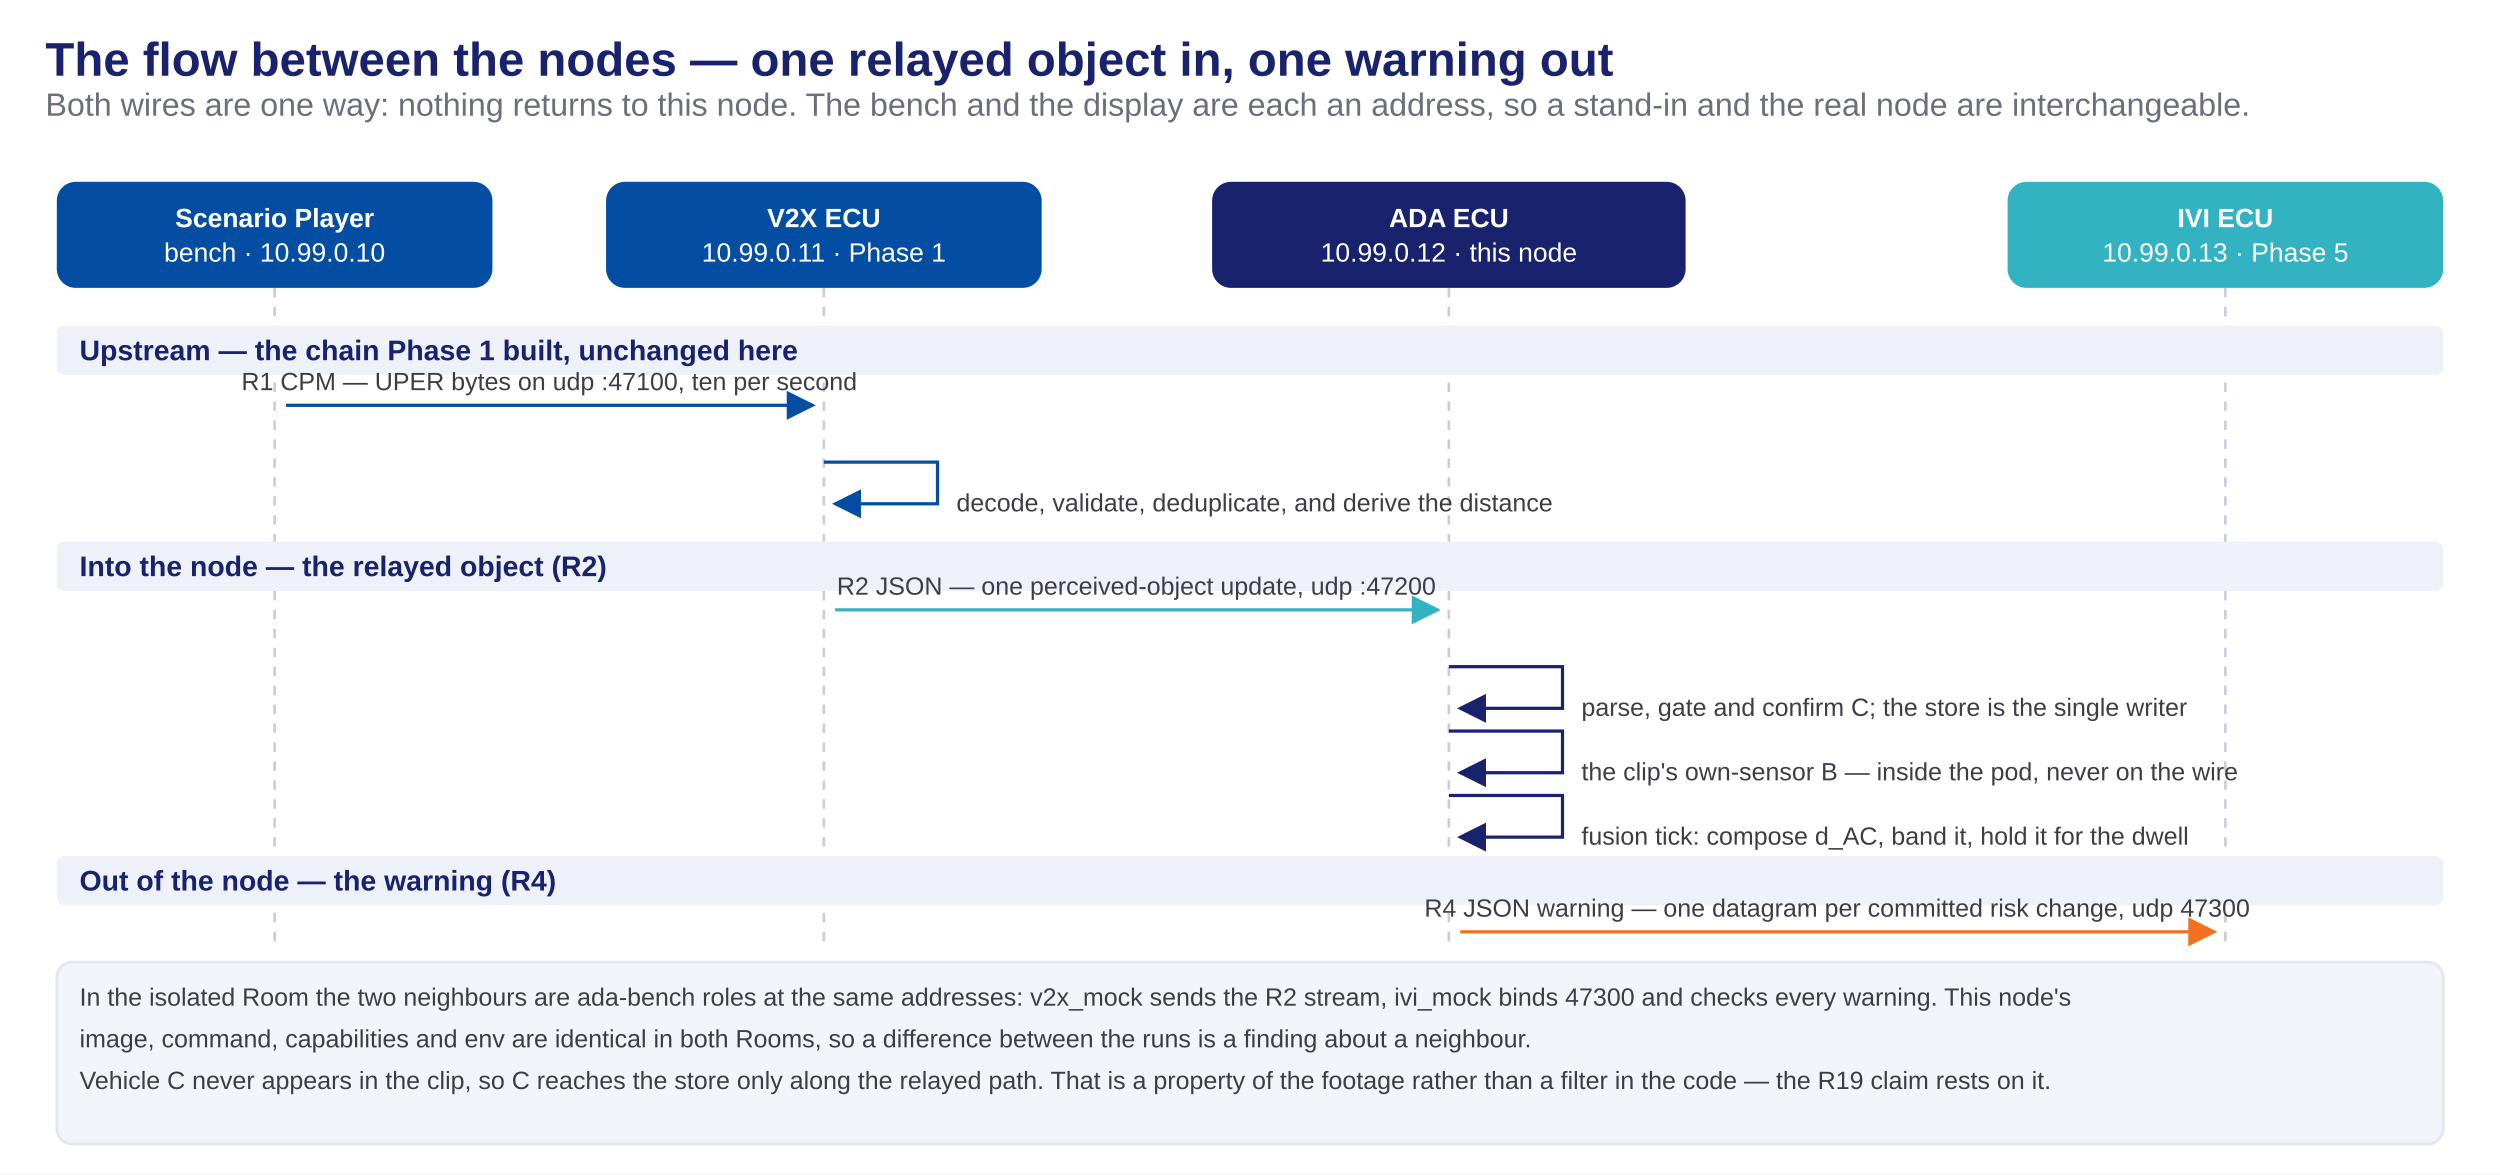
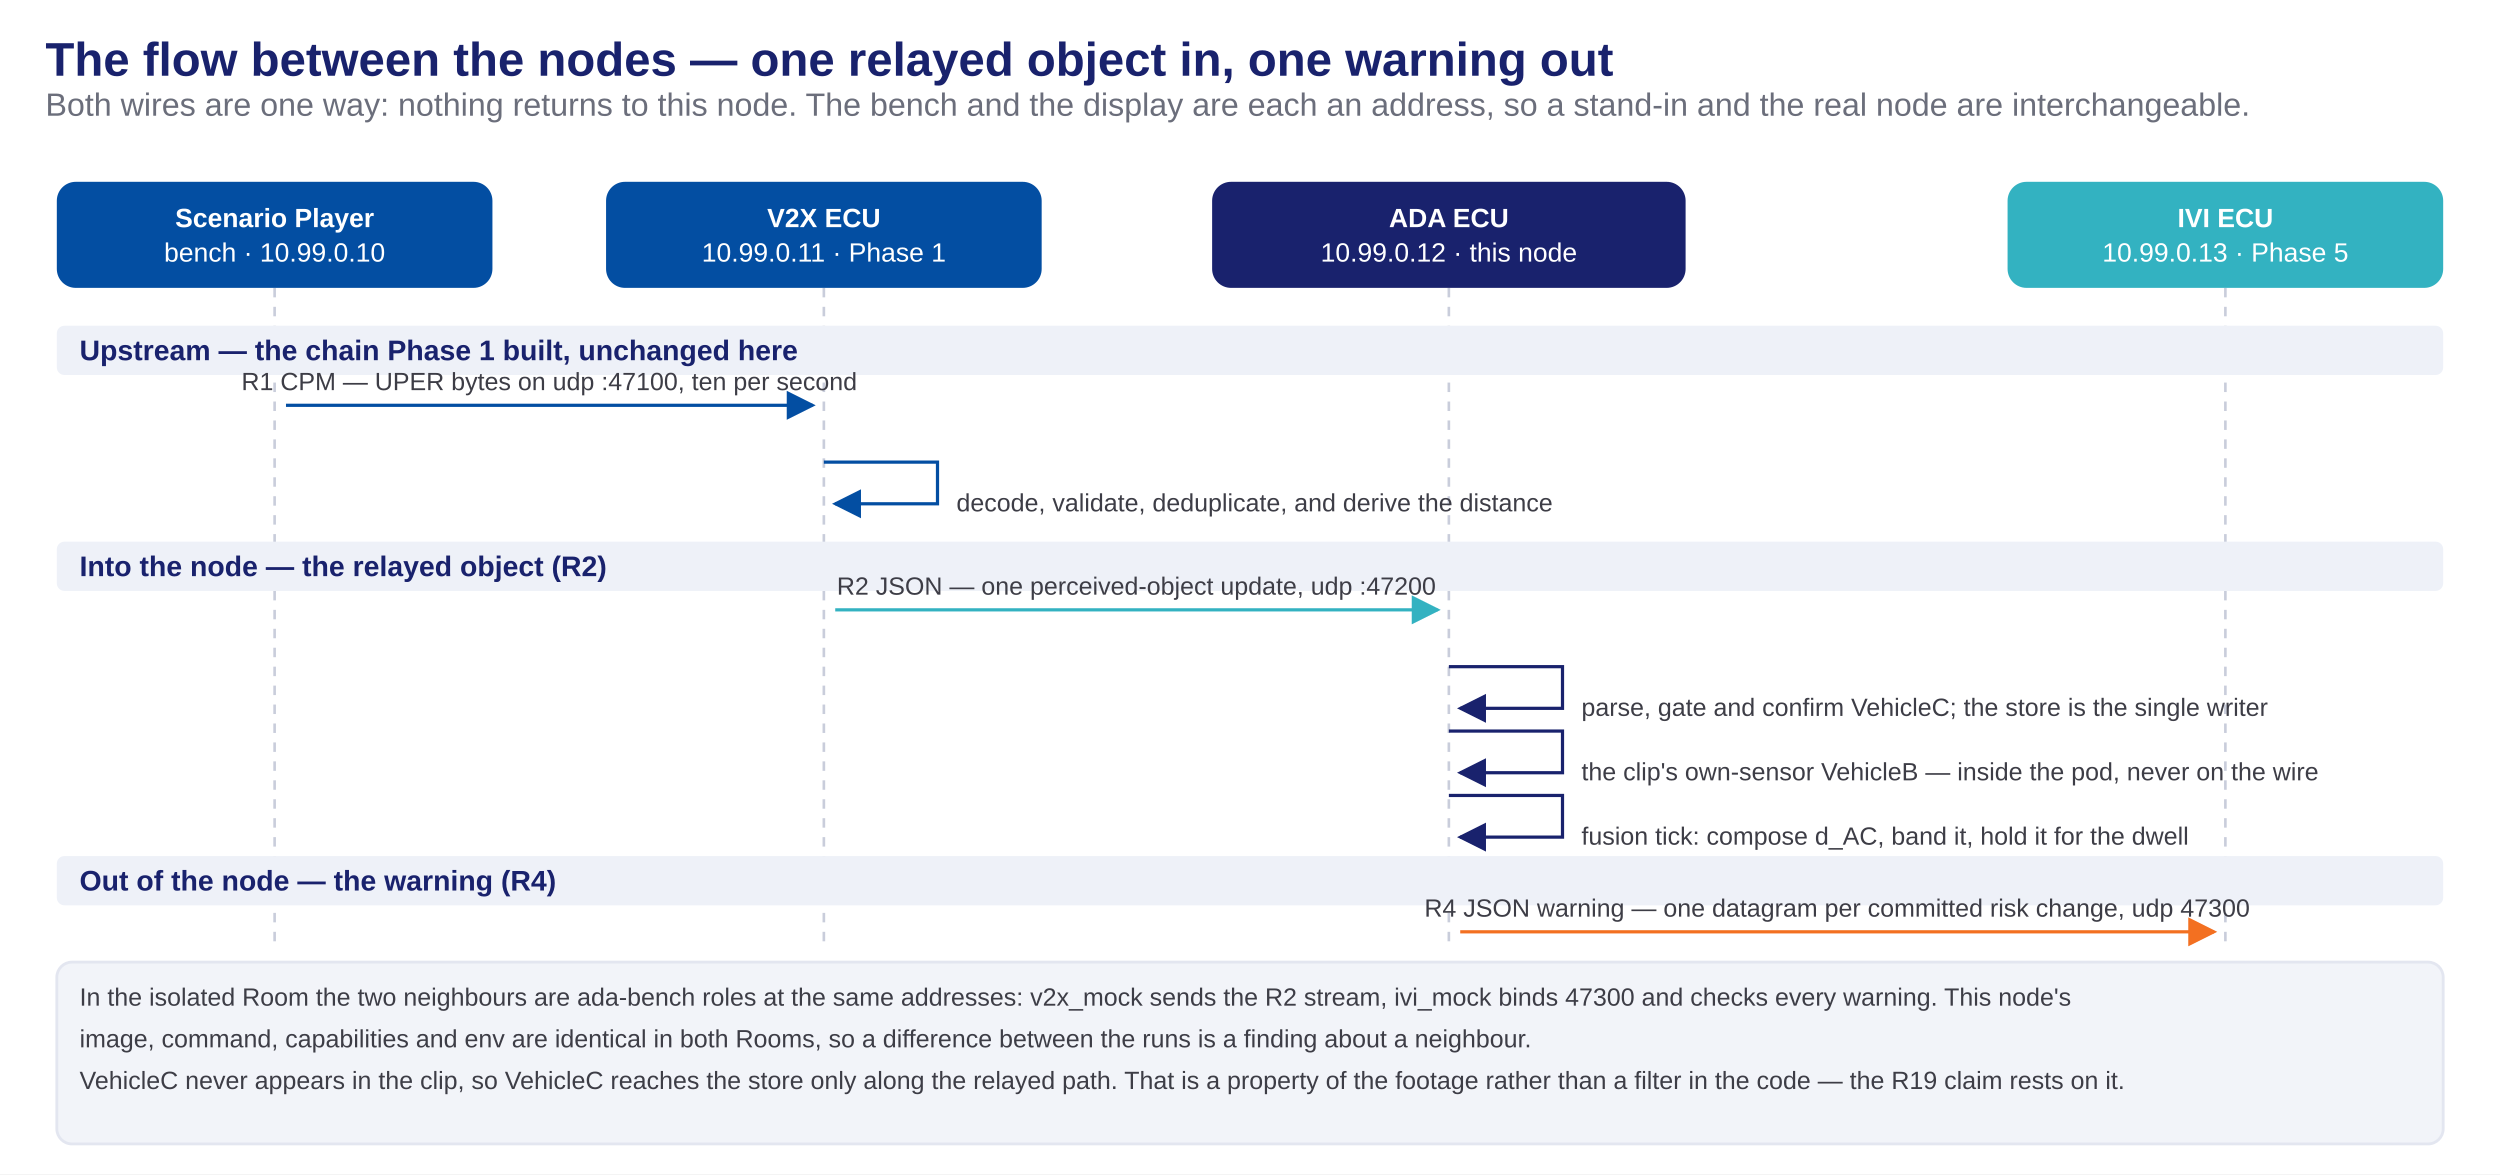
- <svg xmlns="http://www.w3.org/2000/svg" version="1.1" width="1320px" height="620px" viewBox="0 0 1320 620" font-family="Segoe UI, Arial, sans-serif" content="&lt;mxfile host=&quot;app.diagrams.net&quot;&gt;&#10;  &lt;diagram name=&quot;phase2-4-ada-callflow-nodes&quot; id=&quot;phase2-4-ada-callflow-nodes&quot;&gt;&#10;    &lt;mxGraphModel dx=&quot;1320&quot; dy=&quot;620&quot; grid=&quot;1&quot; gridSize=&quot;10&quot; guides=&quot;1&quot; tooltips=&quot;1&quot; connect=&quot;1&quot; arrows=&quot;1&quot; fold=&quot;1&quot; page=&quot;1&quot; pageScale=&quot;1&quot; pageWidth=&quot;1320&quot; pageHeight=&quot;620&quot; math=&quot;0&quot; shadow=&quot;0&quot;&gt;&#10;      &lt;root&gt;&#10;        &lt;mxCell id=&quot;0&quot; /&gt;&#10;        &lt;mxCell id=&quot;1&quot; parent=&quot;0&quot; /&gt;&#10;        &lt;mxCell id=&quot;t1&quot; value=&quot;The flow between the nodes — one relayed object in, one warning out&quot; style=&quot;text;html=1;align=left;verticalAlign=middle;fontSize=25.0;fontColor=#19226D;fontStyle=1;&quot; vertex=&quot;1&quot; parent=&quot;1&quot;&gt;&lt;mxGeometry x=&quot;24&quot; y=&quot;30&quot; width=&quot;1272&quot; height=&quot;20&quot; as=&quot;geometry&quot; /&gt;&lt;/mxCell&gt;&#10;        &lt;mxCell id=&quot;t2&quot; value=&quot;Both wires are one way: nothing returns to this node. The bench and the display are each an address, so a stand-in and the real node are interchangeable.&quot; style=&quot;text;html=1;align=left;verticalAlign=middle;fontSize=17.0;fontColor=#6b6e7b;&quot; vertex=&quot;1&quot; parent=&quot;1&quot;&gt;&lt;mxGeometry x=&quot;24&quot; y=&quot;52&quot; width=&quot;1272&quot; height=&quot;20&quot; as=&quot;geometry&quot; /&gt;&lt;/mxCell&gt;&#10;        &lt;mxCell id=&quot;ln0&quot; value=&quot;Scenario Player&amp;#10;bench · 10.99.0.10&quot; style=&quot;rounded=1;arcSize=10;html=1;fillColor=#034EA2;strokeColor=none;fontColor=#ffffff;fontSize=14.0;fontStyle=1;whiteSpace=wrap;verticalAlign=middle;align=center;&quot; vertex=&quot;1&quot; parent=&quot;1&quot;&gt;&lt;mxGeometry x=&quot;30&quot; y=&quot;96&quot; width=&quot;230&quot; height=&quot;56&quot; as=&quot;geometry&quot; /&gt;&lt;/mxCell&gt;&#10;        &lt;mxCell id=&quot;ll0&quot; value=&quot;&quot; style=&quot;line;strokeColor=#c9cddb;dashed=1;direction=north;html=1;&quot; vertex=&quot;1&quot; parent=&quot;1&quot;&gt;&lt;mxGeometry x=&quot;145&quot; y=&quot;152&quot; width=&quot;1&quot; height=&quot;348&quot; as=&quot;geometry&quot; /&gt;&lt;/mxCell&gt;&#10;        &lt;mxCell id=&quot;ln1&quot; value=&quot;V2X ECU&amp;#10;10.99.0.11 · Phase 1&quot; style=&quot;rounded=1;arcSize=10;html=1;fillColor=#034EA2;strokeColor=none;fontColor=#ffffff;fontSize=14.0;fontStyle=1;whiteSpace=wrap;verticalAlign=middle;align=center;&quot; vertex=&quot;1&quot; parent=&quot;1&quot;&gt;&lt;mxGeometry x=&quot;320&quot; y=&quot;96&quot; width=&quot;230&quot; height=&quot;56&quot; as=&quot;geometry&quot; /&gt;&lt;/mxCell&gt;&#10;        &lt;mxCell id=&quot;ll1&quot; value=&quot;&quot; style=&quot;line;strokeColor=#c9cddb;dashed=1;direction=north;html=1;&quot; vertex=&quot;1&quot; parent=&quot;1&quot;&gt;&lt;mxGeometry x=&quot;435&quot; y=&quot;152&quot; width=&quot;1&quot; height=&quot;348&quot; as=&quot;geometry&quot; /&gt;&lt;/mxCell&gt;&#10;        &lt;mxCell id=&quot;ln2&quot; value=&quot;ADA ECU&amp;#10;10.99.0.12 · this node&quot; style=&quot;rounded=1;arcSize=10;html=1;fillColor=#19226D;strokeColor=none;fontColor=#ffffff;fontSize=14.0;fontStyle=1;whiteSpace=wrap;verticalAlign=middle;align=center;&quot; vertex=&quot;1&quot; parent=&quot;1&quot;&gt;&lt;mxGeometry x=&quot;640&quot; y=&quot;96&quot; width=&quot;250&quot; height=&quot;56&quot; as=&quot;geometry&quot; /&gt;&lt;/mxCell&gt;&#10;        &lt;mxCell id=&quot;ll2&quot; value=&quot;&quot; style=&quot;line;strokeColor=#c9cddb;dashed=1;direction=north;html=1;&quot; vertex=&quot;1&quot; parent=&quot;1&quot;&gt;&lt;mxGeometry x=&quot;765&quot; y=&quot;152&quot; width=&quot;1&quot; height=&quot;348&quot; as=&quot;geometry&quot; /&gt;&lt;/mxCell&gt;&#10;        &lt;mxCell id=&quot;ln3&quot; value=&quot;IVI ECU&amp;#10;10.99.0.13 · Phase 5&quot; style=&quot;rounded=1;arcSize=10;html=1;fillColor=#33B2C1;strokeColor=none;fontColor=#ffffff;fontSize=14.0;fontStyle=1;whiteSpace=wrap;verticalAlign=middle;align=center;&quot; vertex=&quot;1&quot; parent=&quot;1&quot;&gt;&lt;mxGeometry x=&quot;1060&quot; y=&quot;96&quot; width=&quot;230&quot; height=&quot;56&quot; as=&quot;geometry&quot; /&gt;&lt;/mxCell&gt;&#10;        &lt;mxCell id=&quot;ll3&quot; value=&quot;&quot; style=&quot;line;strokeColor=#c9cddb;dashed=1;direction=north;html=1;&quot; vertex=&quot;1&quot; parent=&quot;1&quot;&gt;&lt;mxGeometry x=&quot;1175&quot; y=&quot;152&quot; width=&quot;1&quot; height=&quot;348&quot; as=&quot;geometry&quot; /&gt;&lt;/mxCell&gt;&#10;        &lt;mxCell id=&quot;bd0&quot; value=&quot;Upstream — the chain Phase 1 built, unchanged here&quot; style=&quot;rounded=1;arcSize=15;html=1;fillColor=#eef1f8;strokeColor=none;fontColor=#19226D;fontSize=15.0;fontStyle=1;align=left;spacingLeft=12;verticalAlign=middle;&quot; vertex=&quot;1&quot; parent=&quot;1&quot;&gt;&lt;mxGeometry x=&quot;30&quot; y=&quot;172&quot; width=&quot;1260&quot; height=&quot;26&quot; as=&quot;geometry&quot; /&gt;&lt;/mxCell&gt;&#10;        &lt;mxCell id=&quot;bd1&quot; value=&quot;Into the node — the relayed object (R2)&quot; style=&quot;rounded=1;arcSize=15;html=1;fillColor=#eef1f8;strokeColor=none;fontColor=#19226D;fontSize=15.0;fontStyle=1;align=left;spacingLeft=12;verticalAlign=middle;&quot; vertex=&quot;1&quot; parent=&quot;1&quot;&gt;&lt;mxGeometry x=&quot;30&quot; y=&quot;286&quot; width=&quot;1260&quot; height=&quot;26&quot; as=&quot;geometry&quot; /&gt;&lt;/mxCell&gt;&#10;        &lt;mxCell id=&quot;bd2&quot; value=&quot;Out of the node — the warning (R4)&quot; style=&quot;rounded=1;arcSize=15;html=1;fillColor=#eef1f8;strokeColor=none;fontColor=#19226D;fontSize=15.0;fontStyle=1;align=left;spacingLeft=12;verticalAlign=middle;&quot; vertex=&quot;1&quot; parent=&quot;1&quot;&gt;&lt;mxGeometry x=&quot;30&quot; y=&quot;452&quot; width=&quot;1260&quot; height=&quot;26&quot; as=&quot;geometry&quot; /&gt;&lt;/mxCell&gt;&#10;        &lt;mxCell id=&quot;m0&quot; value=&quot;R1 CPM — UPER bytes on udp :47100, ten per second&quot; style=&quot;edgeStyle=orthogonalEdgeStyle;rounded=0;html=1;endArrow=block;endFill=1;strokeColor=#034EA2;strokeWidth=1.7;fontSize=13.2;fontColor=#3d3d46;verticalAlign=bottom;&quot; edge=&quot;1&quot; parent=&quot;1&quot;&gt;&lt;mxGeometry relative=&quot;1&quot; as=&quot;geometry&quot;&gt;&lt;mxPoint x=&quot;151&quot; y=&quot;214&quot; as=&quot;sourcePoint&quot; /&gt;&lt;mxPoint x=&quot;429&quot; y=&quot;214&quot; as=&quot;targetPoint&quot; /&gt;&lt;/mxGeometry&gt;&lt;/mxCell&gt;&#10;        &lt;mxCell id=&quot;m1&quot; value=&quot;&quot; style=&quot;edgeStyle=orthogonalEdgeStyle;rounded=0;html=1;endArrow=block;endFill=1;strokeColor=#034EA2;strokeWidth=1.7;&quot; edge=&quot;1&quot; parent=&quot;1&quot;&gt;&lt;mxGeometry relative=&quot;1&quot; as=&quot;geometry&quot;&gt;&lt;mxPoint x=&quot;435&quot; y=&quot;244&quot; as=&quot;sourcePoint&quot; /&gt;&lt;mxPoint x=&quot;441&quot; y=&quot;266&quot; as=&quot;targetPoint&quot; /&gt;&lt;Array as=&quot;points&quot;&gt;&lt;mxPoint x=&quot;495&quot; y=&quot;244&quot; /&gt;&lt;mxPoint x=&quot;495&quot; y=&quot;266&quot; /&gt;&lt;/Array&gt;&lt;/mxGeometry&gt;&lt;/mxCell&gt;&#10;        &lt;mxCell id=&quot;m1l&quot; value=&quot;decode, validate, deduplicate, and derive the distance&quot; style=&quot;text;html=1;align=left;verticalAlign=middle;fontSize=13.2;fontColor=#3d3d46;&quot; vertex=&quot;1&quot; parent=&quot;1&quot;&gt;&lt;mxGeometry x=&quot;505&quot; y=&quot;258&quot; width=&quot;460&quot; height=&quot;16&quot; as=&quot;geometry&quot; /&gt;&lt;/mxCell&gt;&#10;        &lt;mxCell id=&quot;m2&quot; value=&quot;R2 JSON — one perceived-object update, udp :47200&quot; style=&quot;edgeStyle=orthogonalEdgeStyle;rounded=0;html=1;endArrow=block;endFill=1;strokeColor=#33B2C1;strokeWidth=1.7;fontSize=13.2;fontColor=#3d3d46;verticalAlign=bottom;&quot; edge=&quot;1&quot; parent=&quot;1&quot;&gt;&lt;mxGeometry relative=&quot;1&quot; as=&quot;geometry&quot;&gt;&lt;mxPoint x=&quot;441&quot; y=&quot;322&quot; as=&quot;sourcePoint&quot; /&gt;&lt;mxPoint x=&quot;759&quot; y=&quot;322&quot; as=&quot;targetPoint&quot; /&gt;&lt;/mxGeometry&gt;&lt;/mxCell&gt;&#10;        &lt;mxCell id=&quot;m3&quot; value=&quot;&quot; style=&quot;edgeStyle=orthogonalEdgeStyle;rounded=0;html=1;endArrow=block;endFill=1;strokeColor=#19226D;strokeWidth=1.7;&quot; edge=&quot;1&quot; parent=&quot;1&quot;&gt;&lt;mxGeometry relative=&quot;1&quot; as=&quot;geometry&quot;&gt;&lt;mxPoint x=&quot;765&quot; y=&quot;352&quot; as=&quot;sourcePoint&quot; /&gt;&lt;mxPoint x=&quot;771&quot; y=&quot;374&quot; as=&quot;targetPoint&quot; /&gt;&lt;Array as=&quot;points&quot;&gt;&lt;mxPoint x=&quot;825&quot; y=&quot;352&quot; /&gt;&lt;mxPoint x=&quot;825&quot; y=&quot;374&quot; /&gt;&lt;/Array&gt;&lt;/mxGeometry&gt;&lt;/mxCell&gt;&#10;        &lt;mxCell id=&quot;m3l&quot; value=&quot;parse, gate and confirm C; the store is the single writer&quot; style=&quot;text;html=1;align=left;verticalAlign=middle;fontSize=13.2;fontColor=#3d3d46;&quot; vertex=&quot;1&quot; parent=&quot;1&quot;&gt;&lt;mxGeometry x=&quot;835&quot; y=&quot;366&quot; width=&quot;460&quot; height=&quot;16&quot; as=&quot;geometry&quot; /&gt;&lt;/mxCell&gt;&#10;        &lt;mxCell id=&quot;m4&quot; value=&quot;&quot; style=&quot;edgeStyle=orthogonalEdgeStyle;rounded=0;html=1;endArrow=block;endFill=1;strokeColor=#19226D;strokeWidth=1.7;&quot; edge=&quot;1&quot; parent=&quot;1&quot;&gt;&lt;mxGeometry relative=&quot;1&quot; as=&quot;geometry&quot;&gt;&lt;mxPoint x=&quot;765&quot; y=&quot;386&quot; as=&quot;sourcePoint&quot; /&gt;&lt;mxPoint x=&quot;771&quot; y=&quot;408&quot; as=&quot;targetPoint&quot; /&gt;&lt;Array as=&quot;points&quot;&gt;&lt;mxPoint x=&quot;825&quot; y=&quot;386&quot; /&gt;&lt;mxPoint x=&quot;825&quot; y=&quot;408&quot; /&gt;&lt;/Array&gt;&lt;/mxGeometry&gt;&lt;/mxCell&gt;&#10;        &lt;mxCell id=&quot;m4l&quot; value=&quot;the clip&amp;#x27;s own-sensor B — inside the pod, never on the wire&quot; style=&quot;text;html=1;align=left;verticalAlign=middle;fontSize=13.2;fontColor=#3d3d46;&quot; vertex=&quot;1&quot; parent=&quot;1&quot;&gt;&lt;mxGeometry x=&quot;835&quot; y=&quot;400&quot; width=&quot;460&quot; height=&quot;16&quot; as=&quot;geometry&quot; /&gt;&lt;/mxCell&gt;&#10;        &lt;mxCell id=&quot;m5&quot; value=&quot;&quot; style=&quot;edgeStyle=orthogonalEdgeStyle;rounded=0;html=1;endArrow=block;endFill=1;strokeColor=#19226D;strokeWidth=1.7;&quot; edge=&quot;1&quot; parent=&quot;1&quot;&gt;&lt;mxGeometry relative=&quot;1&quot; as=&quot;geometry&quot;&gt;&lt;mxPoint x=&quot;765&quot; y=&quot;420&quot; as=&quot;sourcePoint&quot; /&gt;&lt;mxPoint x=&quot;771&quot; y=&quot;442&quot; as=&quot;targetPoint&quot; /&gt;&lt;Array as=&quot;points&quot;&gt;&lt;mxPoint x=&quot;825&quot; y=&quot;420&quot; /&gt;&lt;mxPoint x=&quot;825&quot; y=&quot;442&quot; /&gt;&lt;/Array&gt;&lt;/mxGeometry&gt;&lt;/mxCell&gt;&#10;        &lt;mxCell id=&quot;m5l&quot; value=&quot;fusion tick: compose d_AC, band it, hold it for the dwell&quot; style=&quot;text;html=1;align=left;verticalAlign=middle;fontSize=13.2;fontColor=#3d3d46;&quot; vertex=&quot;1&quot; parent=&quot;1&quot;&gt;&lt;mxGeometry x=&quot;835&quot; y=&quot;434&quot; width=&quot;460&quot; height=&quot;16&quot; as=&quot;geometry&quot; /&gt;&lt;/mxCell&gt;&#10;        &lt;mxCell id=&quot;m6&quot; value=&quot;R4 JSON warning — one datagram per committed risk change, udp 47300&quot; style=&quot;edgeStyle=orthogonalEdgeStyle;rounded=0;html=1;endArrow=block;endFill=1;strokeColor=#F37021;strokeWidth=1.7;fontSize=13.2;fontColor=#3d3d46;verticalAlign=bottom;&quot; edge=&quot;1&quot; parent=&quot;1&quot;&gt;&lt;mxGeometry relative=&quot;1&quot; as=&quot;geometry&quot;&gt;&lt;mxPoint x=&quot;771&quot; y=&quot;492&quot; as=&quot;sourcePoint&quot; /&gt;&lt;mxPoint x=&quot;1169&quot; y=&quot;492&quot; as=&quot;targetPoint&quot; /&gt;&lt;/mxGeometry&gt;&lt;/mxCell&gt;&#10;        &lt;mxCell id=&quot;note&quot; value=&quot;&quot; style=&quot;rounded=1;arcSize=8;html=1;fillColor=#f2f4f9;strokeColor=#e3e6f0;strokeWidth=1.5;&quot; vertex=&quot;1&quot; parent=&quot;1&quot;&gt;&lt;mxGeometry x=&quot;30&quot; y=&quot;508&quot; width=&quot;1260&quot; height=&quot;96&quot; as=&quot;geometry&quot; /&gt;&lt;/mxCell&gt;&#10;        &lt;mxCell id=&quot;nt0&quot; value=&quot;In the isolated Room the two neighbours are ada-bench roles at the same addresses: v2x_mock sends the R2 stream, ivi_mock binds 47300 and checks every warning. This node&amp;#x27;s&quot; style=&quot;text;html=1;align=left;verticalAlign=middle;fontSize=13.2;fontColor=#3d3d46;&quot; vertex=&quot;1&quot; parent=&quot;1&quot;&gt;&lt;mxGeometry x=&quot;42&quot; y=&quot;523&quot; width=&quot;1230&quot; height=&quot;16&quot; as=&quot;geometry&quot; /&gt;&lt;/mxCell&gt;&#10;        &lt;mxCell id=&quot;nt1&quot; value=&quot;image, command, capabilities and env are identical in both Rooms, so a difference between the runs is a finding about a neighbour.&quot; style=&quot;text;html=1;align=left;verticalAlign=middle;fontSize=13.2;fontColor=#3d3d46;&quot; vertex=&quot;1&quot; parent=&quot;1&quot;&gt;&lt;mxGeometry x=&quot;42&quot; y=&quot;545&quot; width=&quot;1230&quot; height=&quot;16&quot; as=&quot;geometry&quot; /&gt;&lt;/mxCell&gt;&#10;        &lt;mxCell id=&quot;nt2&quot; value=&quot;Vehicle C never appears in the clip, so C reaches the store only along the relayed path. That is a property of the footage rather than a filter in the code — the R19 claim rests on it.&quot; style=&quot;text;html=1;align=left;verticalAlign=middle;fontSize=13.2;fontColor=#3d3d46;&quot; vertex=&quot;1&quot; parent=&quot;1&quot;&gt;&lt;mxGeometry x=&quot;42&quot; y=&quot;567&quot; width=&quot;1230&quot; height=&quot;16&quot; as=&quot;geometry&quot; /&gt;&lt;/mxCell&gt;&#10;      &lt;/root&gt;&#10;    &lt;/mxGraphModel&gt;&#10;  &lt;/diagram&gt;&#10;&lt;/mxfile&gt;&#10;">
+ <svg xmlns="http://www.w3.org/2000/svg" version="1.1" width="1320px" height="620px" viewBox="0 0 1320 620" font-family="Segoe UI, Arial, sans-serif" content="&lt;mxfile host=&quot;app.diagrams.net&quot;&gt;&#10;  &lt;diagram name=&quot;phase2-4-ada-callflow-nodes&quot; id=&quot;phase2-4-ada-callflow-nodes&quot;&gt;&#10;    &lt;mxGraphModel dx=&quot;1320&quot; dy=&quot;620&quot; grid=&quot;1&quot; gridSize=&quot;10&quot; guides=&quot;1&quot; tooltips=&quot;1&quot; connect=&quot;1&quot; arrows=&quot;1&quot; fold=&quot;1&quot; page=&quot;1&quot; pageScale=&quot;1&quot; pageWidth=&quot;1320&quot; pageHeight=&quot;620&quot; math=&quot;0&quot; shadow=&quot;0&quot;&gt;&#10;      &lt;root&gt;&#10;        &lt;mxCell id=&quot;0&quot; /&gt;&#10;        &lt;mxCell id=&quot;1&quot; parent=&quot;0&quot; /&gt;&#10;        &lt;mxCell id=&quot;t1&quot; value=&quot;The flow between the nodes — one relayed object in, one warning out&quot; style=&quot;text;html=1;align=left;verticalAlign=middle;fontSize=25.0;fontColor=#19226D;fontStyle=1;&quot; vertex=&quot;1&quot; parent=&quot;1&quot;&gt;&lt;mxGeometry x=&quot;24&quot; y=&quot;30&quot; width=&quot;1272&quot; height=&quot;20&quot; as=&quot;geometry&quot; /&gt;&lt;/mxCell&gt;&#10;        &lt;mxCell id=&quot;t2&quot; value=&quot;Both wires are one way: nothing returns to this node. The bench and the display are each an address, so a stand-in and the real node are interchangeable.&quot; style=&quot;text;html=1;align=left;verticalAlign=middle;fontSize=17.0;fontColor=#6b6e7b;&quot; vertex=&quot;1&quot; parent=&quot;1&quot;&gt;&lt;mxGeometry x=&quot;24&quot; y=&quot;52&quot; width=&quot;1272&quot; height=&quot;20&quot; as=&quot;geometry&quot; /&gt;&lt;/mxCell&gt;&#10;        &lt;mxCell id=&quot;ln0&quot; value=&quot;Scenario Player&amp;#10;bench · 10.99.0.10&quot; style=&quot;rounded=1;arcSize=10;html=1;fillColor=#034EA2;strokeColor=none;fontColor=#ffffff;fontSize=14.0;fontStyle=1;whiteSpace=wrap;verticalAlign=middle;align=center;&quot; vertex=&quot;1&quot; parent=&quot;1&quot;&gt;&lt;mxGeometry x=&quot;30&quot; y=&quot;96&quot; width=&quot;230&quot; height=&quot;56&quot; as=&quot;geometry&quot; /&gt;&lt;/mxCell&gt;&#10;        &lt;mxCell id=&quot;ll0&quot; value=&quot;&quot; style=&quot;line;strokeColor=#c9cddb;dashed=1;direction=north;html=1;&quot; vertex=&quot;1&quot; parent=&quot;1&quot;&gt;&lt;mxGeometry x=&quot;145&quot; y=&quot;152&quot; width=&quot;1&quot; height=&quot;348&quot; as=&quot;geometry&quot; /&gt;&lt;/mxCell&gt;&#10;        &lt;mxCell id=&quot;ln1&quot; value=&quot;V2X ECU&amp;#10;10.99.0.11 · Phase 1&quot; style=&quot;rounded=1;arcSize=10;html=1;fillColor=#034EA2;strokeColor=none;fontColor=#ffffff;fontSize=14.0;fontStyle=1;whiteSpace=wrap;verticalAlign=middle;align=center;&quot; vertex=&quot;1&quot; parent=&quot;1&quot;&gt;&lt;mxGeometry x=&quot;320&quot; y=&quot;96&quot; width=&quot;230&quot; height=&quot;56&quot; as=&quot;geometry&quot; /&gt;&lt;/mxCell&gt;&#10;        &lt;mxCell id=&quot;ll1&quot; value=&quot;&quot; style=&quot;line;strokeColor=#c9cddb;dashed=1;direction=north;html=1;&quot; vertex=&quot;1&quot; parent=&quot;1&quot;&gt;&lt;mxGeometry x=&quot;435&quot; y=&quot;152&quot; width=&quot;1&quot; height=&quot;348&quot; as=&quot;geometry&quot; /&gt;&lt;/mxCell&gt;&#10;        &lt;mxCell id=&quot;ln2&quot; value=&quot;ADA ECU&amp;#10;10.99.0.12 · this node&quot; style=&quot;rounded=1;arcSize=10;html=1;fillColor=#19226D;strokeColor=none;fontColor=#ffffff;fontSize=14.0;fontStyle=1;whiteSpace=wrap;verticalAlign=middle;align=center;&quot; vertex=&quot;1&quot; parent=&quot;1&quot;&gt;&lt;mxGeometry x=&quot;640&quot; y=&quot;96&quot; width=&quot;250&quot; height=&quot;56&quot; as=&quot;geometry&quot; /&gt;&lt;/mxCell&gt;&#10;        &lt;mxCell id=&quot;ll2&quot; value=&quot;&quot; style=&quot;line;strokeColor=#c9cddb;dashed=1;direction=north;html=1;&quot; vertex=&quot;1&quot; parent=&quot;1&quot;&gt;&lt;mxGeometry x=&quot;765&quot; y=&quot;152&quot; width=&quot;1&quot; height=&quot;348&quot; as=&quot;geometry&quot; /&gt;&lt;/mxCell&gt;&#10;        &lt;mxCell id=&quot;ln3&quot; value=&quot;IVI ECU&amp;#10;10.99.0.13 · Phase 5&quot; style=&quot;rounded=1;arcSize=10;html=1;fillColor=#33B2C1;strokeColor=none;fontColor=#ffffff;fontSize=14.0;fontStyle=1;whiteSpace=wrap;verticalAlign=middle;align=center;&quot; vertex=&quot;1&quot; parent=&quot;1&quot;&gt;&lt;mxGeometry x=&quot;1060&quot; y=&quot;96&quot; width=&quot;230&quot; height=&quot;56&quot; as=&quot;geometry&quot; /&gt;&lt;/mxCell&gt;&#10;        &lt;mxCell id=&quot;ll3&quot; value=&quot;&quot; style=&quot;line;strokeColor=#c9cddb;dashed=1;direction=north;html=1;&quot; vertex=&quot;1&quot; parent=&quot;1&quot;&gt;&lt;mxGeometry x=&quot;1175&quot; y=&quot;152&quot; width=&quot;1&quot; height=&quot;348&quot; as=&quot;geometry&quot; /&gt;&lt;/mxCell&gt;&#10;        &lt;mxCell id=&quot;bd0&quot; value=&quot;Upstream — the chain Phase 1 built, unchanged here&quot; style=&quot;rounded=1;arcSize=15;html=1;fillColor=#eef1f8;strokeColor=none;fontColor=#19226D;fontSize=15.0;fontStyle=1;align=left;spacingLeft=12;verticalAlign=middle;&quot; vertex=&quot;1&quot; parent=&quot;1&quot;&gt;&lt;mxGeometry x=&quot;30&quot; y=&quot;172&quot; width=&quot;1260&quot; height=&quot;26&quot; as=&quot;geometry&quot; /&gt;&lt;/mxCell&gt;&#10;        &lt;mxCell id=&quot;bd1&quot; value=&quot;Into the node — the relayed object (R2)&quot; style=&quot;rounded=1;arcSize=15;html=1;fillColor=#eef1f8;strokeColor=none;fontColor=#19226D;fontSize=15.0;fontStyle=1;align=left;spacingLeft=12;verticalAlign=middle;&quot; vertex=&quot;1&quot; parent=&quot;1&quot;&gt;&lt;mxGeometry x=&quot;30&quot; y=&quot;286&quot; width=&quot;1260&quot; height=&quot;26&quot; as=&quot;geometry&quot; /&gt;&lt;/mxCell&gt;&#10;        &lt;mxCell id=&quot;bd2&quot; value=&quot;Out of the node — the warning (R4)&quot; style=&quot;rounded=1;arcSize=15;html=1;fillColor=#eef1f8;strokeColor=none;fontColor=#19226D;fontSize=15.0;fontStyle=1;align=left;spacingLeft=12;verticalAlign=middle;&quot; vertex=&quot;1&quot; parent=&quot;1&quot;&gt;&lt;mxGeometry x=&quot;30&quot; y=&quot;452&quot; width=&quot;1260&quot; height=&quot;26&quot; as=&quot;geometry&quot; /&gt;&lt;/mxCell&gt;&#10;        &lt;mxCell id=&quot;m0&quot; value=&quot;R1 CPM — UPER bytes on udp :47100, ten per second&quot; style=&quot;edgeStyle=orthogonalEdgeStyle;rounded=0;html=1;endArrow=block;endFill=1;strokeColor=#034EA2;strokeWidth=1.7;fontSize=13.2;fontColor=#3d3d46;verticalAlign=bottom;&quot; edge=&quot;1&quot; parent=&quot;1&quot;&gt;&lt;mxGeometry relative=&quot;1&quot; as=&quot;geometry&quot;&gt;&lt;mxPoint x=&quot;151&quot; y=&quot;214&quot; as=&quot;sourcePoint&quot; /&gt;&lt;mxPoint x=&quot;429&quot; y=&quot;214&quot; as=&quot;targetPoint&quot; /&gt;&lt;/mxGeometry&gt;&lt;/mxCell&gt;&#10;        &lt;mxCell id=&quot;m1&quot; value=&quot;&quot; style=&quot;edgeStyle=orthogonalEdgeStyle;rounded=0;html=1;endArrow=block;endFill=1;strokeColor=#034EA2;strokeWidth=1.7;&quot; edge=&quot;1&quot; parent=&quot;1&quot;&gt;&lt;mxGeometry relative=&quot;1&quot; as=&quot;geometry&quot;&gt;&lt;mxPoint x=&quot;435&quot; y=&quot;244&quot; as=&quot;sourcePoint&quot; /&gt;&lt;mxPoint x=&quot;441&quot; y=&quot;266&quot; as=&quot;targetPoint&quot; /&gt;&lt;Array as=&quot;points&quot;&gt;&lt;mxPoint x=&quot;495&quot; y=&quot;244&quot; /&gt;&lt;mxPoint x=&quot;495&quot; y=&quot;266&quot; /&gt;&lt;/Array&gt;&lt;/mxGeometry&gt;&lt;/mxCell&gt;&#10;        &lt;mxCell id=&quot;m1l&quot; value=&quot;decode, validate, deduplicate, and derive the distance&quot; style=&quot;text;html=1;align=left;verticalAlign=middle;fontSize=13.2;fontColor=#3d3d46;&quot; vertex=&quot;1&quot; parent=&quot;1&quot;&gt;&lt;mxGeometry x=&quot;505&quot; y=&quot;258&quot; width=&quot;460&quot; height=&quot;16&quot; as=&quot;geometry&quot; /&gt;&lt;/mxCell&gt;&#10;        &lt;mxCell id=&quot;m2&quot; value=&quot;R2 JSON — one perceived-object update, udp :47200&quot; style=&quot;edgeStyle=orthogonalEdgeStyle;rounded=0;html=1;endArrow=block;endFill=1;strokeColor=#33B2C1;strokeWidth=1.7;fontSize=13.2;fontColor=#3d3d46;verticalAlign=bottom;&quot; edge=&quot;1&quot; parent=&quot;1&quot;&gt;&lt;mxGeometry relative=&quot;1&quot; as=&quot;geometry&quot;&gt;&lt;mxPoint x=&quot;441&quot; y=&quot;322&quot; as=&quot;sourcePoint&quot; /&gt;&lt;mxPoint x=&quot;759&quot; y=&quot;322&quot; as=&quot;targetPoint&quot; /&gt;&lt;/mxGeometry&gt;&lt;/mxCell&gt;&#10;        &lt;mxCell id=&quot;m3&quot; value=&quot;&quot; style=&quot;edgeStyle=orthogonalEdgeStyle;rounded=0;html=1;endArrow=block;endFill=1;strokeColor=#19226D;strokeWidth=1.7;&quot; edge=&quot;1&quot; parent=&quot;1&quot;&gt;&lt;mxGeometry relative=&quot;1&quot; as=&quot;geometry&quot;&gt;&lt;mxPoint x=&quot;765&quot; y=&quot;352&quot; as=&quot;sourcePoint&quot; /&gt;&lt;mxPoint x=&quot;771&quot; y=&quot;374&quot; as=&quot;targetPoint&quot; /&gt;&lt;Array as=&quot;points&quot;&gt;&lt;mxPoint x=&quot;825&quot; y=&quot;352&quot; /&gt;&lt;mxPoint x=&quot;825&quot; y=&quot;374&quot; /&gt;&lt;/Array&gt;&lt;/mxGeometry&gt;&lt;/mxCell&gt;&#10;        &lt;mxCell id=&quot;m3l&quot; value=&quot;parse, gate and confirm VehicleC; the store is the single writer&quot; style=&quot;text;html=1;align=left;verticalAlign=middle;fontSize=13.2;fontColor=#3d3d46;&quot; vertex=&quot;1&quot; parent=&quot;1&quot;&gt;&lt;mxGeometry x=&quot;835&quot; y=&quot;366&quot; width=&quot;460&quot; height=&quot;16&quot; as=&quot;geometry&quot; /&gt;&lt;/mxCell&gt;&#10;        &lt;mxCell id=&quot;m4&quot; value=&quot;&quot; style=&quot;edgeStyle=orthogonalEdgeStyle;rounded=0;html=1;endArrow=block;endFill=1;strokeColor=#19226D;strokeWidth=1.7;&quot; edge=&quot;1&quot; parent=&quot;1&quot;&gt;&lt;mxGeometry relative=&quot;1&quot; as=&quot;geometry&quot;&gt;&lt;mxPoint x=&quot;765&quot; y=&quot;386&quot; as=&quot;sourcePoint&quot; /&gt;&lt;mxPoint x=&quot;771&quot; y=&quot;408&quot; as=&quot;targetPoint&quot; /&gt;&lt;Array as=&quot;points&quot;&gt;&lt;mxPoint x=&quot;825&quot; y=&quot;386&quot; /&gt;&lt;mxPoint x=&quot;825&quot; y=&quot;408&quot; /&gt;&lt;/Array&gt;&lt;/mxGeometry&gt;&lt;/mxCell&gt;&#10;        &lt;mxCell id=&quot;m4l&quot; value=&quot;the clip&amp;#x27;s own-sensor VehicleB — inside the pod, never on the wire&quot; style=&quot;text;html=1;align=left;verticalAlign=middle;fontSize=13.2;fontColor=#3d3d46;&quot; vertex=&quot;1&quot; parent=&quot;1&quot;&gt;&lt;mxGeometry x=&quot;835&quot; y=&quot;400&quot; width=&quot;460&quot; height=&quot;16&quot; as=&quot;geometry&quot; /&gt;&lt;/mxCell&gt;&#10;        &lt;mxCell id=&quot;m5&quot; value=&quot;&quot; style=&quot;edgeStyle=orthogonalEdgeStyle;rounded=0;html=1;endArrow=block;endFill=1;strokeColor=#19226D;strokeWidth=1.7;&quot; edge=&quot;1&quot; parent=&quot;1&quot;&gt;&lt;mxGeometry relative=&quot;1&quot; as=&quot;geometry&quot;&gt;&lt;mxPoint x=&quot;765&quot; y=&quot;420&quot; as=&quot;sourcePoint&quot; /&gt;&lt;mxPoint x=&quot;771&quot; y=&quot;442&quot; as=&quot;targetPoint&quot; /&gt;&lt;Array as=&quot;points&quot;&gt;&lt;mxPoint x=&quot;825&quot; y=&quot;420&quot; /&gt;&lt;mxPoint x=&quot;825&quot; y=&quot;442&quot; /&gt;&lt;/Array&gt;&lt;/mxGeometry&gt;&lt;/mxCell&gt;&#10;        &lt;mxCell id=&quot;m5l&quot; value=&quot;fusion tick: compose d_AC, band it, hold it for the dwell&quot; style=&quot;text;html=1;align=left;verticalAlign=middle;fontSize=13.2;fontColor=#3d3d46;&quot; vertex=&quot;1&quot; parent=&quot;1&quot;&gt;&lt;mxGeometry x=&quot;835&quot; y=&quot;434&quot; width=&quot;460&quot; height=&quot;16&quot; as=&quot;geometry&quot; /&gt;&lt;/mxCell&gt;&#10;        &lt;mxCell id=&quot;m6&quot; value=&quot;R4 JSON warning — one datagram per committed risk change, udp 47300&quot; style=&quot;edgeStyle=orthogonalEdgeStyle;rounded=0;html=1;endArrow=block;endFill=1;strokeColor=#F37021;strokeWidth=1.7;fontSize=13.2;fontColor=#3d3d46;verticalAlign=bottom;&quot; edge=&quot;1&quot; parent=&quot;1&quot;&gt;&lt;mxGeometry relative=&quot;1&quot; as=&quot;geometry&quot;&gt;&lt;mxPoint x=&quot;771&quot; y=&quot;492&quot; as=&quot;sourcePoint&quot; /&gt;&lt;mxPoint x=&quot;1169&quot; y=&quot;492&quot; as=&quot;targetPoint&quot; /&gt;&lt;/mxGeometry&gt;&lt;/mxCell&gt;&#10;        &lt;mxCell id=&quot;note&quot; value=&quot;&quot; style=&quot;rounded=1;arcSize=8;html=1;fillColor=#f2f4f9;strokeColor=#e3e6f0;strokeWidth=1.5;&quot; vertex=&quot;1&quot; parent=&quot;1&quot;&gt;&lt;mxGeometry x=&quot;30&quot; y=&quot;508&quot; width=&quot;1260&quot; height=&quot;96&quot; as=&quot;geometry&quot; /&gt;&lt;/mxCell&gt;&#10;        &lt;mxCell id=&quot;nt0&quot; value=&quot;In the isolated Room the two neighbours are ada-bench roles at the same addresses: v2x_mock sends the R2 stream, ivi_mock binds 47300 and checks every warning. This node&amp;#x27;s&quot; style=&quot;text;html=1;align=left;verticalAlign=middle;fontSize=13.2;fontColor=#3d3d46;&quot; vertex=&quot;1&quot; parent=&quot;1&quot;&gt;&lt;mxGeometry x=&quot;42&quot; y=&quot;523&quot; width=&quot;1230&quot; height=&quot;16&quot; as=&quot;geometry&quot; /&gt;&lt;/mxCell&gt;&#10;        &lt;mxCell id=&quot;nt1&quot; value=&quot;image, command, capabilities and env are identical in both Rooms, so a difference between the runs is a finding about a neighbour.&quot; style=&quot;text;html=1;align=left;verticalAlign=middle;fontSize=13.2;fontColor=#3d3d46;&quot; vertex=&quot;1&quot; parent=&quot;1&quot;&gt;&lt;mxGeometry x=&quot;42&quot; y=&quot;545&quot; width=&quot;1230&quot; height=&quot;16&quot; as=&quot;geometry&quot; /&gt;&lt;/mxCell&gt;&#10;        &lt;mxCell id=&quot;nt2&quot; value=&quot;VehicleC never appears in the clip, so VehicleC reaches the store only along the relayed path. That is a property of the footage rather than a filter in the code — the R19 claim rests on it.&quot; style=&quot;text;html=1;align=left;verticalAlign=middle;fontSize=13.2;fontColor=#3d3d46;&quot; vertex=&quot;1&quot; parent=&quot;1&quot;&gt;&lt;mxGeometry x=&quot;42&quot; y=&quot;567&quot; width=&quot;1230&quot; height=&quot;16&quot; as=&quot;geometry&quot; /&gt;&lt;/mxCell&gt;&#10;      &lt;/root&gt;&#10;    &lt;/mxGraphModel&gt;&#10;  &lt;/diagram&gt;&#10;&lt;/mxfile&gt;&#10;">
  <rect x="0" y="0" width="1320" height="620" fill="#ffffff" />
  <defs>
    <marker id="ar034EA2" markerWidth="9" markerHeight="9" refX="8" refY="4.5" orient="auto">
      <path d="M0,0 L9,4.5 L0,9 z" fill="#034EA2" />
    </marker>
    <marker id="ar19226D" markerWidth="9" markerHeight="9" refX="8" refY="4.5" orient="auto">
      <path d="M0,0 L9,4.5 L0,9 z" fill="#19226D" />
    </marker>
    <marker id="ar33B2C1" markerWidth="9" markerHeight="9" refX="8" refY="4.5" orient="auto">
      <path d="M0,0 L9,4.5 L0,9 z" fill="#33B2C1" />
    </marker>
    <marker id="arF37021" markerWidth="9" markerHeight="9" refX="8" refY="4.5" orient="auto">
      <path d="M0,0 L9,4.5 L0,9 z" fill="#F37021" />
    </marker>
  </defs>
  <text x="24" y="40" font-size="25.0" fill="#19226D" text-anchor="start" font-weight="bold">The flow between the nodes — one relayed object in, one warning out</text>
  <text x="24" y="61.12" font-size="17.0" fill="#6b6e7b" text-anchor="start">Both wires are one way: nothing returns to this node. The bench and the display are each an address, so a stand-in and the real node are interchangeable.</text>
  <line x1="145" y1="152" x2="145" y2="500" stroke="#c9cddb" stroke-width="1.4" stroke-dasharray="5 5" />
  <line x1="435" y1="152" x2="435" y2="500" stroke="#c9cddb" stroke-width="1.4" stroke-dasharray="5 5" />
  <line x1="765" y1="152" x2="765" y2="500" stroke="#c9cddb" stroke-width="1.4" stroke-dasharray="5 5" />
  <line x1="1175" y1="152" x2="1175" y2="500" stroke="#c9cddb" stroke-width="1.4" stroke-dasharray="5 5" />
  <rect x="30" y="96" width="230" height="56" rx="10" fill="#034EA2" />
  <text x="145" y="119.94" font-size="14.0" fill="#ffffff" text-anchor="middle" font-weight="bold">Scenario Player</text>
  <text x="145" y="138.14" font-size="14.0" fill="#ffffff" text-anchor="middle">bench · 10.99.0.10</text>
  <rect x="320" y="96" width="230" height="56" rx="10" fill="#034EA2" />
  <text x="435" y="119.94" font-size="14.0" fill="#ffffff" text-anchor="middle" font-weight="bold">V2X ECU</text>
  <text x="435" y="138.14" font-size="14.0" fill="#ffffff" text-anchor="middle">10.99.0.11 · Phase 1</text>
  <rect x="640" y="96" width="250" height="56" rx="10" fill="#19226D" />
  <text x="765" y="119.94" font-size="14.0" fill="#ffffff" text-anchor="middle" font-weight="bold">ADA ECU</text>
  <text x="765" y="138.14" font-size="14.0" fill="#ffffff" text-anchor="middle">10.99.0.12 · this node</text>
  <rect x="1060" y="96" width="230" height="56" rx="10" fill="#33B2C1" />
  <text x="1175" y="119.94" font-size="14.0" fill="#ffffff" text-anchor="middle" font-weight="bold">IVI ECU</text>
  <text x="1175" y="138.14" font-size="14.0" fill="#ffffff" text-anchor="middle">10.99.0.13 · Phase 5</text>
  <rect x="30" y="172" width="1260" height="26" rx="4" fill="#eef1f8" />
  <text x="42" y="190.2" font-size="15.0" fill="#19226D" text-anchor="start" font-weight="bold">Upstream — the chain Phase 1 built, unchanged here</text>
  <rect x="30" y="286" width="1260" height="26" rx="4" fill="#eef1f8" />
  <text x="42" y="304.2" font-size="15.0" fill="#19226D" text-anchor="start" font-weight="bold">Into the node — the relayed object (R2)</text>
  <rect x="30" y="452" width="1260" height="26" rx="4" fill="#eef1f8" />
  <text x="42" y="470.2" font-size="15.0" fill="#19226D" text-anchor="start" font-weight="bold">Out of the node — the warning (R4)</text>
  <polyline points="151,214 429,214" fill="none" stroke="#034EA2" stroke-width="1.7" marker-end="url(#ar034EA2)" />
  <text x="290" y="206" font-size="13.2" fill="#3d3d46" text-anchor="middle">R1 CPM — UPER bytes on udp :47100, ten per second</text>
  <polyline points="435,244 495,244 495,266 441,266" fill="none" stroke="#034EA2" stroke-width="1.7" marker-end="url(#ar034EA2)" />
  <text x="505" y="270" font-size="13.2" fill="#3d3d46" text-anchor="start">decode, validate, deduplicate, and derive the distance</text>
  <polyline points="441,322 759,322" fill="none" stroke="#33B2C1" stroke-width="1.7" marker-end="url(#ar33B2C1)" />
  <text x="600" y="314" font-size="13.2" fill="#3d3d46" text-anchor="middle">R2 JSON — one perceived-object update, udp :47200</text>
  <polyline points="765,352 825,352 825,374 771,374" fill="none" stroke="#19226D" stroke-width="1.7" marker-end="url(#ar19226D)" />
-   <text x="835" y="378" font-size="13.2" fill="#3d3d46" text-anchor="start">parse, gate and confirm C; the store is the single writer</text>
+   <text x="835" y="378" font-size="13.2" fill="#3d3d46" text-anchor="start">parse, gate and confirm VehicleC; the store is the single writer</text>
  <polyline points="765,386 825,386 825,408 771,408" fill="none" stroke="#19226D" stroke-width="1.7" marker-end="url(#ar19226D)" />
-   <text x="835" y="412" font-size="13.2" fill="#3d3d46" text-anchor="start">the clip's own-sensor B — inside the pod, never on the wire</text>
+   <text x="835" y="412" font-size="13.2" fill="#3d3d46" text-anchor="start">the clip's own-sensor VehicleB — inside the pod, never on the wire</text>
  <polyline points="765,420 825,420 825,442 771,442" fill="none" stroke="#19226D" stroke-width="1.7" marker-end="url(#ar19226D)" />
  <text x="835" y="446" font-size="13.2" fill="#3d3d46" text-anchor="start">fusion tick: compose d_AC, band it, hold it for the dwell</text>
  <polyline points="771,492 1169,492" fill="none" stroke="#F37021" stroke-width="1.7" marker-end="url(#arF37021)" />
  <text x="970" y="484" font-size="13.2" fill="#3d3d46" text-anchor="middle">R4 JSON warning — one datagram per committed risk change, udp 47300</text>
  <rect x="30" y="508" width="1260" height="96" rx="8" fill="#f2f4f9" stroke="#e3e6f0" stroke-width="1.5" />
  <text x="42" y="531" font-size="13.2" fill="#3d3d46" text-anchor="start">In the isolated Room the two neighbours are ada-bench roles at the same addresses: v2x_mock sends the R2 stream, ivi_mock binds 47300 and checks every warning. This node's</text>
  <text x="42" y="553" font-size="13.2" fill="#3d3d46" text-anchor="start">image, command, capabilities and env are identical in both Rooms, so a difference between the runs is a finding about a neighbour.</text>
-   <text x="42" y="575" font-size="13.2" fill="#3d3d46" text-anchor="start">Vehicle C never appears in the clip, so C reaches the store only along the relayed path. That is a property of the footage rather than a filter in the code — the R19 claim rests on it.</text>
+   <text x="42" y="575" font-size="13.2" fill="#3d3d46" text-anchor="start">VehicleC never appears in the clip, so VehicleC reaches the store only along the relayed path. That is a property of the footage rather than a filter in the code — the R19 claim rests on it.</text>
</svg>
